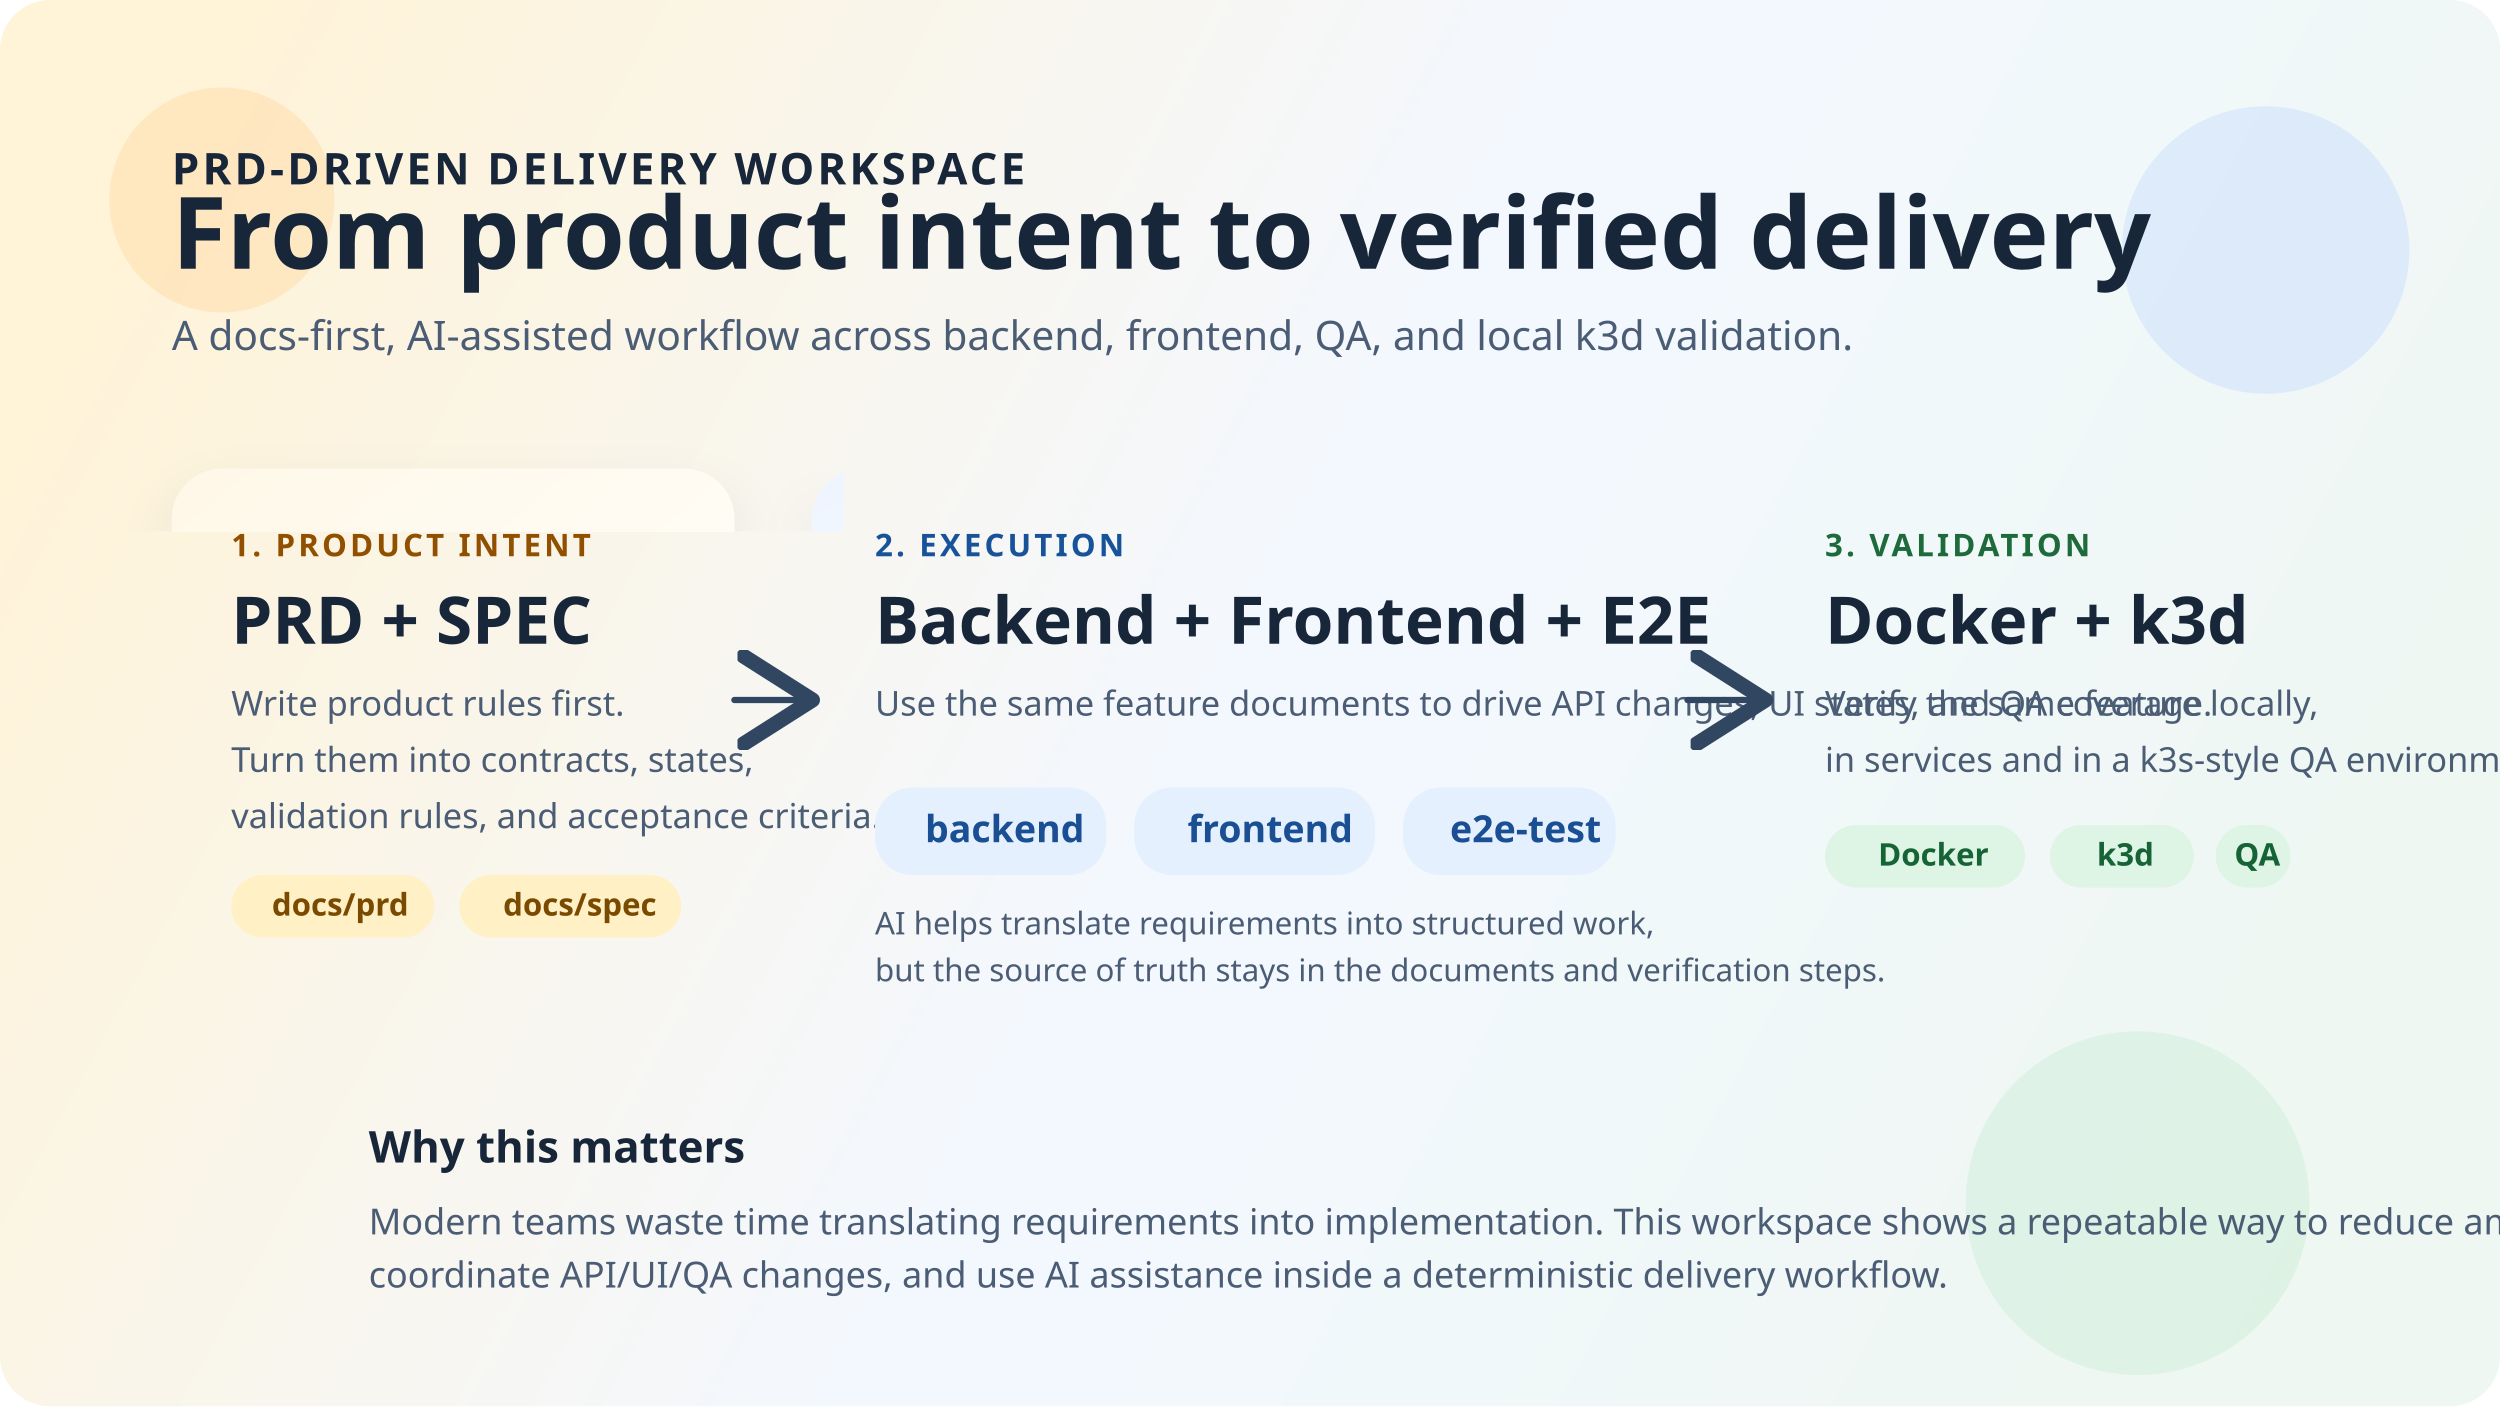
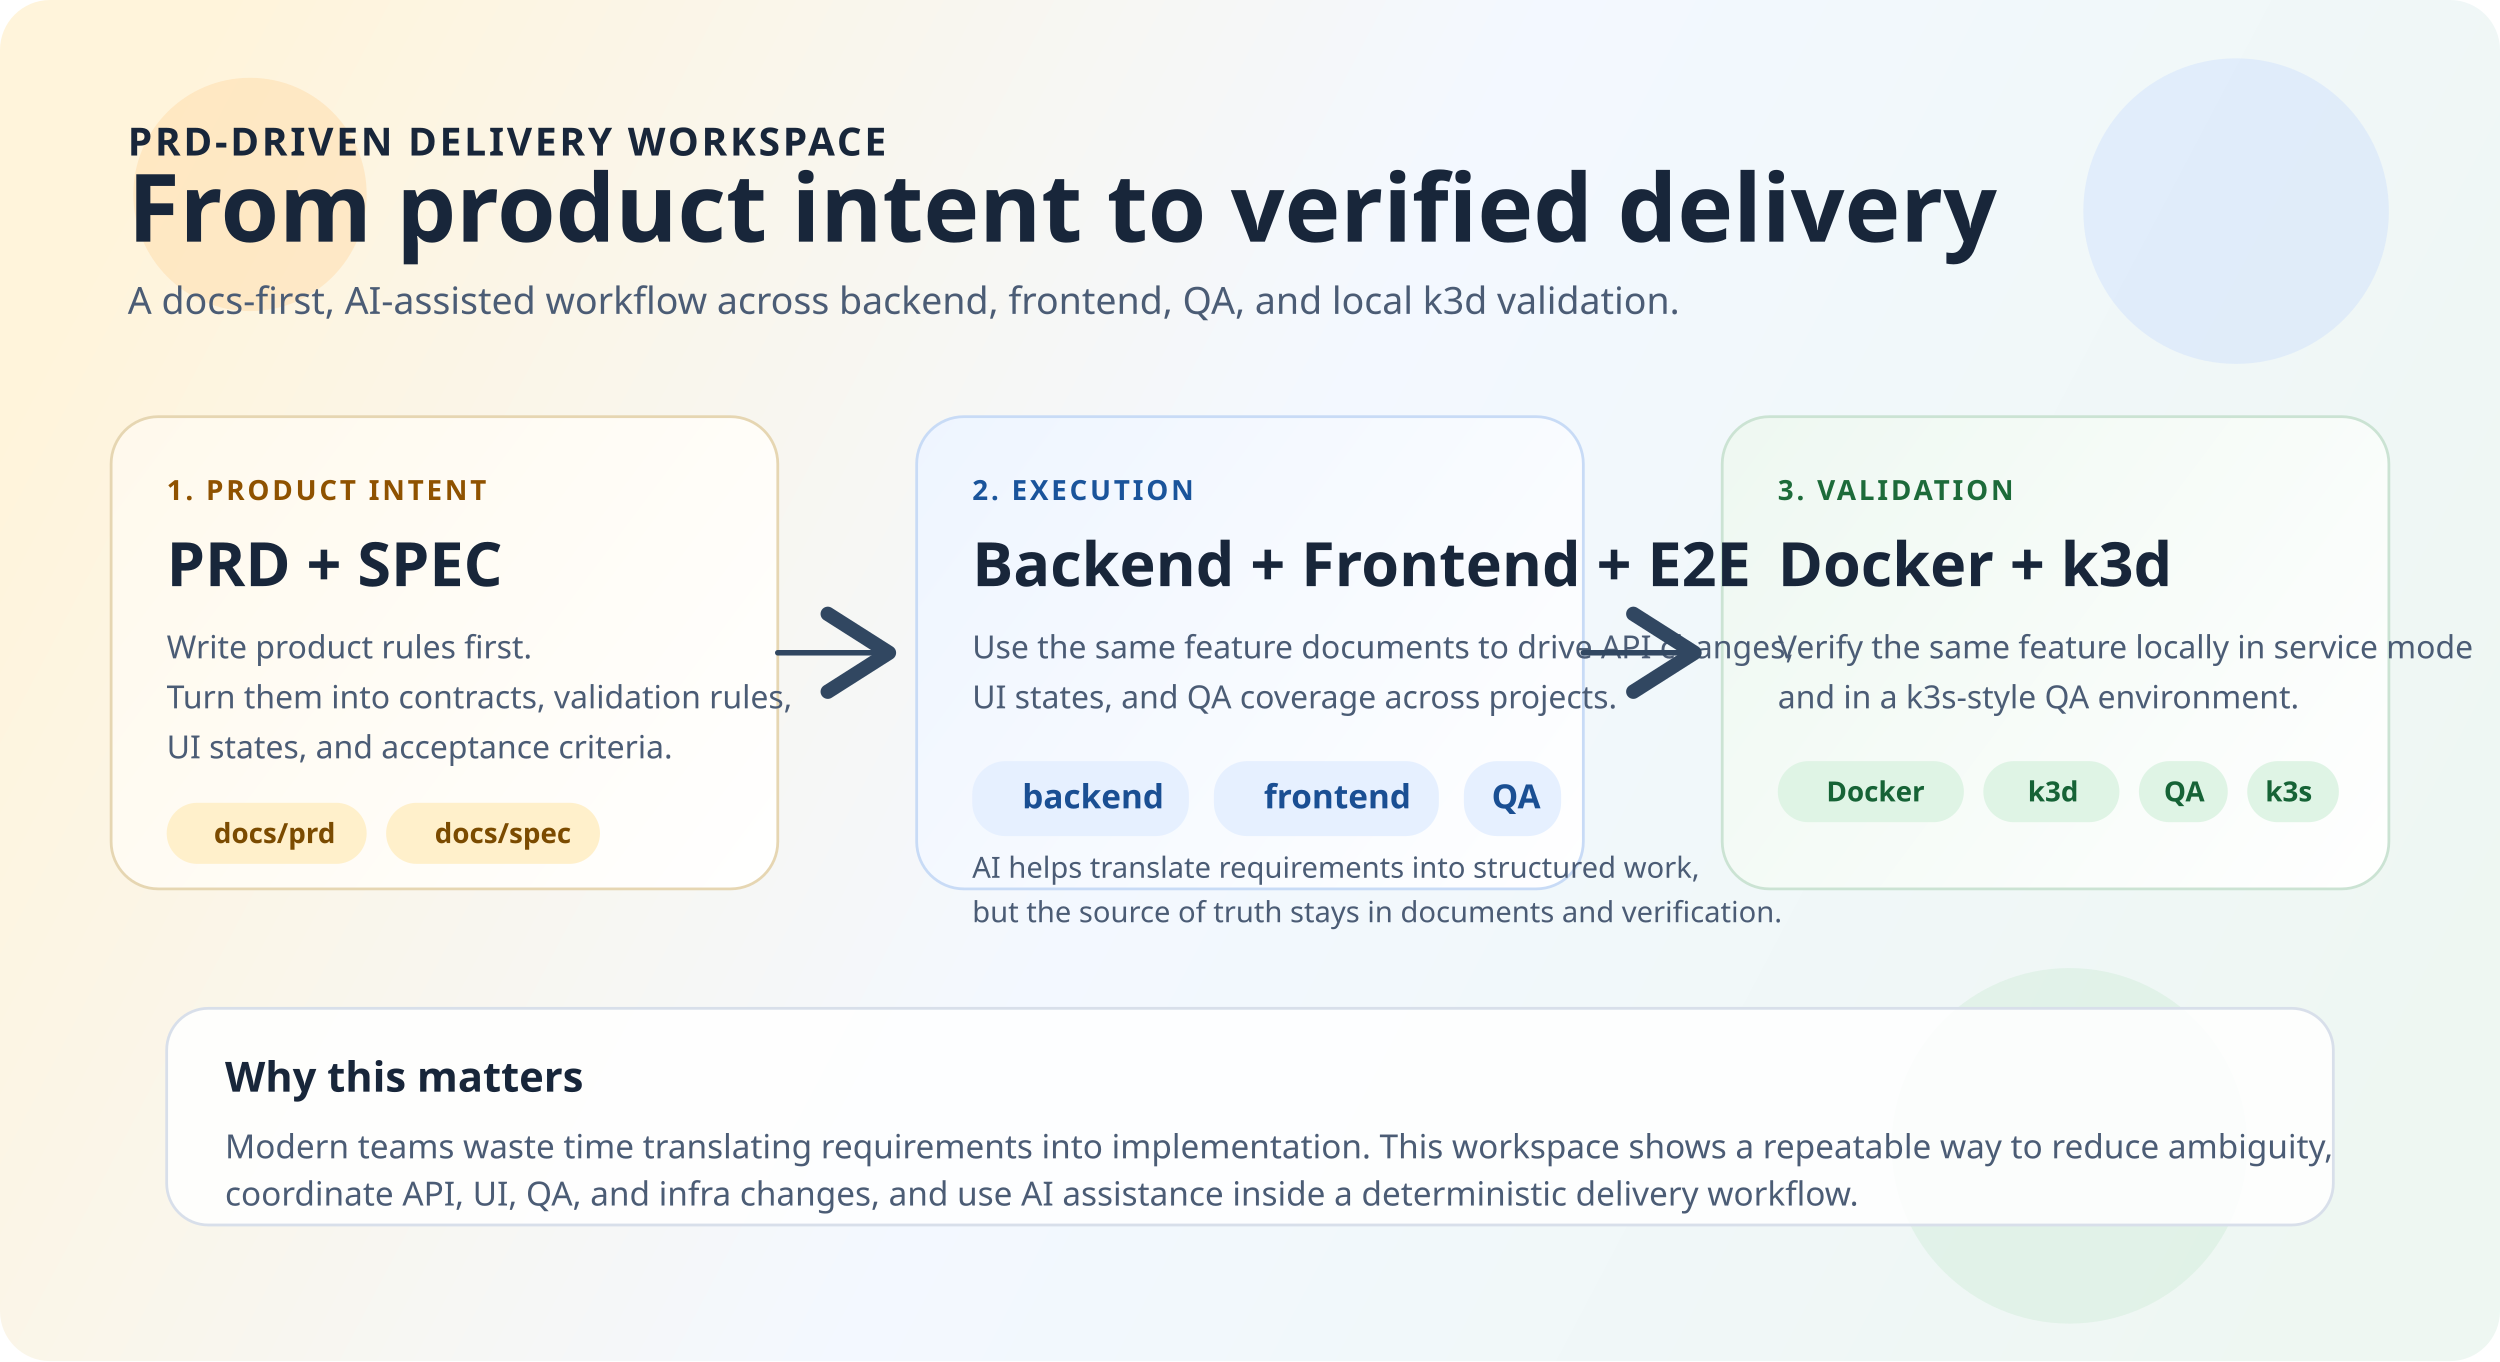
- <svg xmlns="http://www.w3.org/2000/svg" width="1600" height="900" viewBox="0 0 1600 900" fill="none">
+ <svg xmlns="http://www.w3.org/2000/svg" width="1800" height="980" viewBox="0 0 1800 980" fill="none">
  <defs>
-     <linearGradient id="bg" x1="120" y1="80" x2="1480" y2="820" gradientUnits="userSpaceOnUse">
-       <stop stop-color="#FFF3D8" />
-       <stop offset="0.5" stop-color="#F3F8FF" />
-       <stop offset="1" stop-color="#EEF7F1" />
+     <linearGradient id="bg" x1="120" y1="80" x2="1680" y2="900" gradientUnits="userSpaceOnUse">
+       <stop stop-color="#FFF4DB" />
+       <stop offset="0.48" stop-color="#F3F8FF" />
+       <stop offset="1" stop-color="#EEF7F2" />
    </linearGradient>
-     <linearGradient id="docsCard" x1="0" y1="0" x2="1" y2="1">
-       <stop stop-color="#FFF8E8" />
+     <linearGradient id="docsCard" x1="80" y1="290" x2="560" y2="650" gradientUnits="userSpaceOnUse">
+       <stop stop-color="#FFF9EC" />
      <stop offset="1" stop-color="#FFFFFF" />
    </linearGradient>
-     <linearGradient id="codeCard" x1="0" y1="0" x2="1" y2="1">
+     <linearGradient id="execCard" x1="660" y1="290" x2="1140" y2="650" gradientUnits="userSpaceOnUse">
      <stop stop-color="#EEF5FF" />
      <stop offset="1" stop-color="#FFFFFF" />
    </linearGradient>
-     <linearGradient id="verifyCard" x1="0" y1="0" x2="1" y2="1">
+     <linearGradient id="verifyCard" x1="1240" y1="290" x2="1720" y2="650" gradientUnits="userSpaceOnUse">
      <stop stop-color="#EEF8F1" />
      <stop offset="1" stop-color="#FFFFFF" />
    </linearGradient>
-     <filter id="shadow" x="-40" y="-40" width="220" height="220" filterUnits="userSpaceOnUse">
-       <feDropShadow dx="0" dy="16" stdDeviation="18" flood-color="#243248" flood-opacity="0.12" />
-     </filter>
-     <filter id="cardShadow" x="-20" y="-20" width="560" height="360" filterUnits="userSpaceOnUse">
-       <feDropShadow dx="0" dy="18" stdDeviation="18" flood-color="#243248" flood-opacity="0.10" />
-     </filter>
-     <marker id="arrow" markerWidth="16" markerHeight="16" refX="12" refY="8" orient="auto">
-       <path d="M1 1L12 8L1 15" stroke="#314761" stroke-width="2.4" stroke-linecap="round" stroke-linejoin="round" />
+     <marker id="arrow" markerWidth="18" markerHeight="18" refX="13" refY="9" orient="auto">
+       <path d="M2 2L13 9L2 16" stroke="#314761" stroke-width="2.6" stroke-linecap="round" stroke-linejoin="round" />
    </marker>
  </defs>
-   <rect x="0" y="0" width="1600" height="900" rx="32" fill="url(#bg)" />
-   <circle cx="142" cy="128" r="72" fill="#FFD18F" fill-opacity="0.35" />
-   <circle cx="1450" cy="160" r="92" fill="#A8C9FF" fill-opacity="0.28" />
-   <circle cx="1368" cy="770" r="110" fill="#AEE1BE" fill-opacity="0.24" />
-   <text x="110" y="118" fill="#18263A" font-family="Pretendard, Segoe UI, sans-serif" font-size="28" font-weight="700" letter-spacing="2">PRD-DRIVEN DELIVERY WORKSPACE</text>
-   <text x="110" y="172" fill="#18263A" font-family="Pretendard, Segoe UI, sans-serif" font-size="64" font-weight="800">From product intent to verified delivery</text>
-   <text x="110" y="224" fill="#4B5C75" font-family="Pretendard, Segoe UI, sans-serif" font-size="26">A docs-first, AI-assisted workflow across backend, frontend, QA, and local k3d validation.</text>
-   <g filter="url(#cardShadow)">
-     <rect x="110" y="300" width="360" height="300" rx="32" fill="url(#docsCard)" />
-   </g>
-   <text x="148" y="356" fill="#915000" font-family="Pretendard, Segoe UI, sans-serif" font-size="20" font-weight="700" letter-spacing="2">1. PRODUCT INTENT</text>
-   <text x="148" y="412" fill="#18263A" font-family="Pretendard, Segoe UI, sans-serif" font-size="42" font-weight="800">PRD + SPEC</text>
-   <text x="148" y="458" fill="#4B5C75" font-family="Pretendard, Segoe UI, sans-serif" font-size="22">Write product rules first.</text>
-   <text x="148" y="494" fill="#4B5C75" font-family="Pretendard, Segoe UI, sans-serif" font-size="22">Turn them into contracts, states,</text>
-   <text x="148" y="530" fill="#4B5C75" font-family="Pretendard, Segoe UI, sans-serif" font-size="22">validation rules, and acceptance criteria.</text>
-   <rect x="148" y="560" width="130" height="40" rx="20" fill="#FFF0C6" />
-   <text x="174" y="586" fill="#7A4A00" font-family="Pretendard, Segoe UI, sans-serif" font-size="20" font-weight="700">docs/prd</text>
-   <rect x="294" y="560" width="142" height="40" rx="20" fill="#FFF0C6" />
-   <text x="322" y="586" fill="#7A4A00" font-family="Pretendard, Segoe UI, sans-serif" font-size="20" font-weight="700">docs/spec</text>
-   <g filter="url(#cardShadow)">
-     <rect x="520" y="300" width="560" height="300" rx="32" fill="url(#codeCard)" />
-   </g>
-   <text x="560" y="356" fill="#18539A" font-family="Pretendard, Segoe UI, sans-serif" font-size="20" font-weight="700" letter-spacing="2">2. EXECUTION</text>
-   <text x="560" y="412" fill="#18263A" font-family="Pretendard, Segoe UI, sans-serif" font-size="42" font-weight="800">Backend + Frontend + E2E</text>
-   <text x="560" y="458" fill="#4B5C75" font-family="Pretendard, Segoe UI, sans-serif" font-size="22">Use the same feature documents to drive API changes, UI states, and QA coverage.</text>
-   <rect x="560" y="504" width="148" height="56" rx="24" fill="#E5F0FF" />
-   <text x="592" y="539" fill="#1A4F93" font-family="Pretendard, Segoe UI, sans-serif" font-size="24" font-weight="700">backend</text>
-   <rect x="726" y="504" width="154" height="56" rx="24" fill="#E5F0FF" />
-   <text x="760" y="539" fill="#1A4F93" font-family="Pretendard, Segoe UI, sans-serif" font-size="24" font-weight="700">frontend</text>
-   <rect x="898" y="504" width="136" height="56" rx="24" fill="#E5F0FF" />
-   <text x="928" y="539" fill="#1A4F93" font-family="Pretendard, Segoe UI, sans-serif" font-size="24" font-weight="700">e2e-test</text>
-   <text x="560" y="598" fill="#4B5C75" font-family="Pretendard, Segoe UI, sans-serif" font-size="20">AI helps translate requirements into structured work,</text>
-   <text x="560" y="628" fill="#4B5C75" font-family="Pretendard, Segoe UI, sans-serif" font-size="20">but the source of truth stays in the documents and verification steps.</text>
-   <g filter="url(#cardShadow)">
-     <rect x="1130" y="300" width="360" height="300" rx="32" fill="url(#verifyCard)" />
-   </g>
-   <text x="1168" y="356" fill="#1D6B3A" font-family="Pretendard, Segoe UI, sans-serif" font-size="20" font-weight="700" letter-spacing="2">3. VALIDATION</text>
-   <text x="1168" y="412" fill="#18263A" font-family="Pretendard, Segoe UI, sans-serif" font-size="42" font-weight="800">Docker + k3d</text>
-   <text x="1168" y="458" fill="#4B5C75" font-family="Pretendard, Segoe UI, sans-serif" font-size="22">Verify the same feature locally,</text>
-   <text x="1168" y="494" fill="#4B5C75" font-family="Pretendard, Segoe UI, sans-serif" font-size="22">in services and in a k3s-style QA environment.</text>
-   <rect x="1168" y="528" width="128" height="40" rx="20" fill="#DEF4E4" />
-   <text x="1202" y="554" fill="#166336" font-family="Pretendard, Segoe UI, sans-serif" font-size="20" font-weight="700">Docker</text>
-   <rect x="1312" y="528" width="92" height="40" rx="20" fill="#DEF4E4" />
-   <text x="1342" y="554" fill="#166336" font-family="Pretendard, Segoe UI, sans-serif" font-size="20" font-weight="700">k3d</text>
-   <rect x="1418" y="528" width="48" height="40" rx="20" fill="#DEF4E4" />
-   <text x="1430" y="554" fill="#166336" font-family="Pretendard, Segoe UI, sans-serif" font-size="20" font-weight="700">QA</text>
-   <path d="M470 448H520" stroke="#314761" stroke-width="4" stroke-linecap="round" marker-end="url(#arrow)" />
-   <path d="M1080 448H1130" stroke="#314761" stroke-width="4" stroke-linecap="round" marker-end="url(#arrow)" />
-   <g filter="url(#cardShadow)">
-     <rect x="190" y="690" width="1220" height="132" rx="28" fill="rgba(255,255,255,0.82)" />
-   </g>
-   <text x="236" y="744" fill="#18263A" font-family="Pretendard, Segoe UI, sans-serif" font-size="28" font-weight="800">Why this matters</text>
-   <text x="236" y="790" fill="#4B5C75" font-family="Pretendard, Segoe UI, sans-serif" font-size="23">Modern teams waste time translating requirements into implementation. This workspace shows a repeatable way to reduce ambiguity,</text>
-   <text x="236" y="824" fill="#4B5C75" font-family="Pretendard, Segoe UI, sans-serif" font-size="23">coordinate API/UI/QA changes, and use AI assistance inside a deterministic delivery workflow.</text>
+   <rect width="1800" height="980" rx="36" fill="url(#bg)" />
+   <circle cx="180" cy="140" r="84" fill="#FFD7A1" fill-opacity="0.42" />
+   <circle cx="1610" cy="152" r="110" fill="#B7D0FF" fill-opacity="0.28" />
+   <circle cx="1490" cy="825" r="128" fill="#B6E4C1" fill-opacity="0.24" />
+   <text x="92" y="112" fill="#18263A" font-family="Pretendard, Segoe UI, sans-serif" font-size="28" font-weight="700" letter-spacing="2">PRD-DRIVEN DELIVERY WORKSPACE</text>
+   <text x="92" y="174" fill="#18263A" font-family="Pretendard, Segoe UI, sans-serif" font-size="68" font-weight="800">From product intent to verified delivery</text>
+   <text x="92" y="226" fill="#4B5C75" font-family="Pretendard, Segoe UI, sans-serif" font-size="27">A docs-first, AI-assisted workflow across backend, frontend, QA, and local k3d validation.</text>
+   <rect x="80" y="300" width="480" height="340" rx="34" fill="url(#docsCard)" stroke="#E6D6B2" stroke-width="2" />
+   <rect x="660" y="300" width="480" height="340" rx="34" fill="url(#execCard)" stroke="#C8DBF6" stroke-width="2" />
+   <rect x="1240" y="300" width="480" height="340" rx="34" fill="url(#verifyCard)" stroke="#CBE3D3" stroke-width="2" />
+   <text x="120" y="360" fill="#8F5200" font-family="Pretendard, Segoe UI, sans-serif" font-size="20" font-weight="700" letter-spacing="2">1. PRODUCT INTENT</text>
+   <text x="120" y="422" fill="#18263A" font-family="Pretendard, Segoe UI, sans-serif" font-size="44" font-weight="800">PRD + SPEC</text>
+   <text x="120" y="474" fill="#4B5C75" font-family="Pretendard, Segoe UI, sans-serif" font-size="23">Write product rules first.</text>
+   <text x="120" y="510" fill="#4B5C75" font-family="Pretendard, Segoe UI, sans-serif" font-size="23">Turn them into contracts, validation rules,</text>
+   <text x="120" y="546" fill="#4B5C75" font-family="Pretendard, Segoe UI, sans-serif" font-size="23">UI states, and acceptance criteria.</text>
+   <rect x="120" y="578" width="144" height="44" rx="22" fill="#FFF0CB" />
+   <text x="154" y="607" fill="#7B4B00" font-family="Pretendard, Segoe UI, sans-serif" font-size="20" font-weight="700">docs/prd</text>
+   <rect x="278" y="578" width="154" height="44" rx="22" fill="#FFF0CB" />
+   <text x="313" y="607" fill="#7B4B00" font-family="Pretendard, Segoe UI, sans-serif" font-size="20" font-weight="700">docs/spec</text>
+   <text x="700" y="360" fill="#1A549B" font-family="Pretendard, Segoe UI, sans-serif" font-size="20" font-weight="700" letter-spacing="2">2. EXECUTION</text>
+   <text x="700" y="422" fill="#18263A" font-family="Pretendard, Segoe UI, sans-serif" font-size="44" font-weight="800">Backend + Frontend + E2E</text>
+   <text x="700" y="474" fill="#4B5C75" font-family="Pretendard, Segoe UI, sans-serif" font-size="23">Use the same feature documents to drive API changes,</text>
+   <text x="700" y="510" fill="#4B5C75" font-family="Pretendard, Segoe UI, sans-serif" font-size="23">UI states, and QA coverage across projects.</text>
+   <rect x="700" y="548" width="156" height="54" rx="24" fill="#E6F0FF" />
+   <text x="736" y="582" fill="#1A4F93" font-family="Pretendard, Segoe UI, sans-serif" font-size="24" font-weight="700">backend</text>
+   <rect x="874" y="548" width="162" height="54" rx="24" fill="#E6F0FF" />
+   <text x="910" y="582" fill="#1A4F93" font-family="Pretendard, Segoe UI, sans-serif" font-size="24" font-weight="700">frontend</text>
+   <rect x="1054" y="548" width="70" height="54" rx="24" fill="#E6F0FF" />
+   <text x="1074" y="582" fill="#1A4F93" font-family="Pretendard, Segoe UI, sans-serif" font-size="24" font-weight="700">QA</text>
+   <text x="700" y="632" fill="#4B5C75" font-family="Pretendard, Segoe UI, sans-serif" font-size="21">AI helps translate requirements into structured work,</text>
+   <text x="700" y="664" fill="#4B5C75" font-family="Pretendard, Segoe UI, sans-serif" font-size="21">but the source of truth stays in documents and verification.</text>
+   <text x="1280" y="360" fill="#1D6B3A" font-family="Pretendard, Segoe UI, sans-serif" font-size="20" font-weight="700" letter-spacing="2">3. VALIDATION</text>
+   <text x="1280" y="422" fill="#18263A" font-family="Pretendard, Segoe UI, sans-serif" font-size="44" font-weight="800">Docker + k3d</text>
+   <text x="1280" y="474" fill="#4B5C75" font-family="Pretendard, Segoe UI, sans-serif" font-size="23">Verify the same feature locally in service mode</text>
+   <text x="1280" y="510" fill="#4B5C75" font-family="Pretendard, Segoe UI, sans-serif" font-size="23">and in a k3s-style QA environment.</text>
+   <rect x="1280" y="548" width="134" height="44" rx="22" fill="#DFF4E5" />
+   <text x="1315" y="577" fill="#166336" font-family="Pretendard, Segoe UI, sans-serif" font-size="20" font-weight="700">Docker</text>
+   <rect x="1428" y="548" width="98" height="44" rx="22" fill="#DFF4E5" />
+   <text x="1460" y="577" fill="#166336" font-family="Pretendard, Segoe UI, sans-serif" font-size="20" font-weight="700">k3d</text>
+   <rect x="1540" y="548" width="64" height="44" rx="22" fill="#DFF4E5" />
+   <text x="1558" y="577" fill="#166336" font-family="Pretendard, Segoe UI, sans-serif" font-size="20" font-weight="700">QA</text>
+   <rect x="1618" y="548" width="66" height="44" rx="22" fill="#DFF4E5" />
+   <text x="1631" y="577" fill="#166336" font-family="Pretendard, Segoe UI, sans-serif" font-size="20" font-weight="700">k3s</text>
+   <path d="M560 470H640" stroke="#314761" stroke-width="4" stroke-linecap="round" marker-end="url(#arrow)" />
+   <path d="M1140 470H1220" stroke="#314761" stroke-width="4" stroke-linecap="round" marker-end="url(#arrow)" />
+   <rect x="120" y="726" width="1560" height="156" rx="30" fill="rgba(255,255,255,0.86)" stroke="#D8DFEA" stroke-width="2" />
+   <text x="162" y="786" fill="#18263A" font-family="Pretendard, Segoe UI, sans-serif" font-size="30" font-weight="800">Why this matters</text>
+   <text x="162" y="834" fill="#4B5C75" font-family="Pretendard, Segoe UI, sans-serif" font-size="24">Modern teams waste time translating requirements into implementation. This workspace shows a repeatable way to reduce ambiguity,</text>
+   <text x="162" y="868" fill="#4B5C75" font-family="Pretendard, Segoe UI, sans-serif" font-size="24">coordinate API, UI, QA, and infra changes, and use AI assistance inside a deterministic delivery workflow.</text>
</svg>
